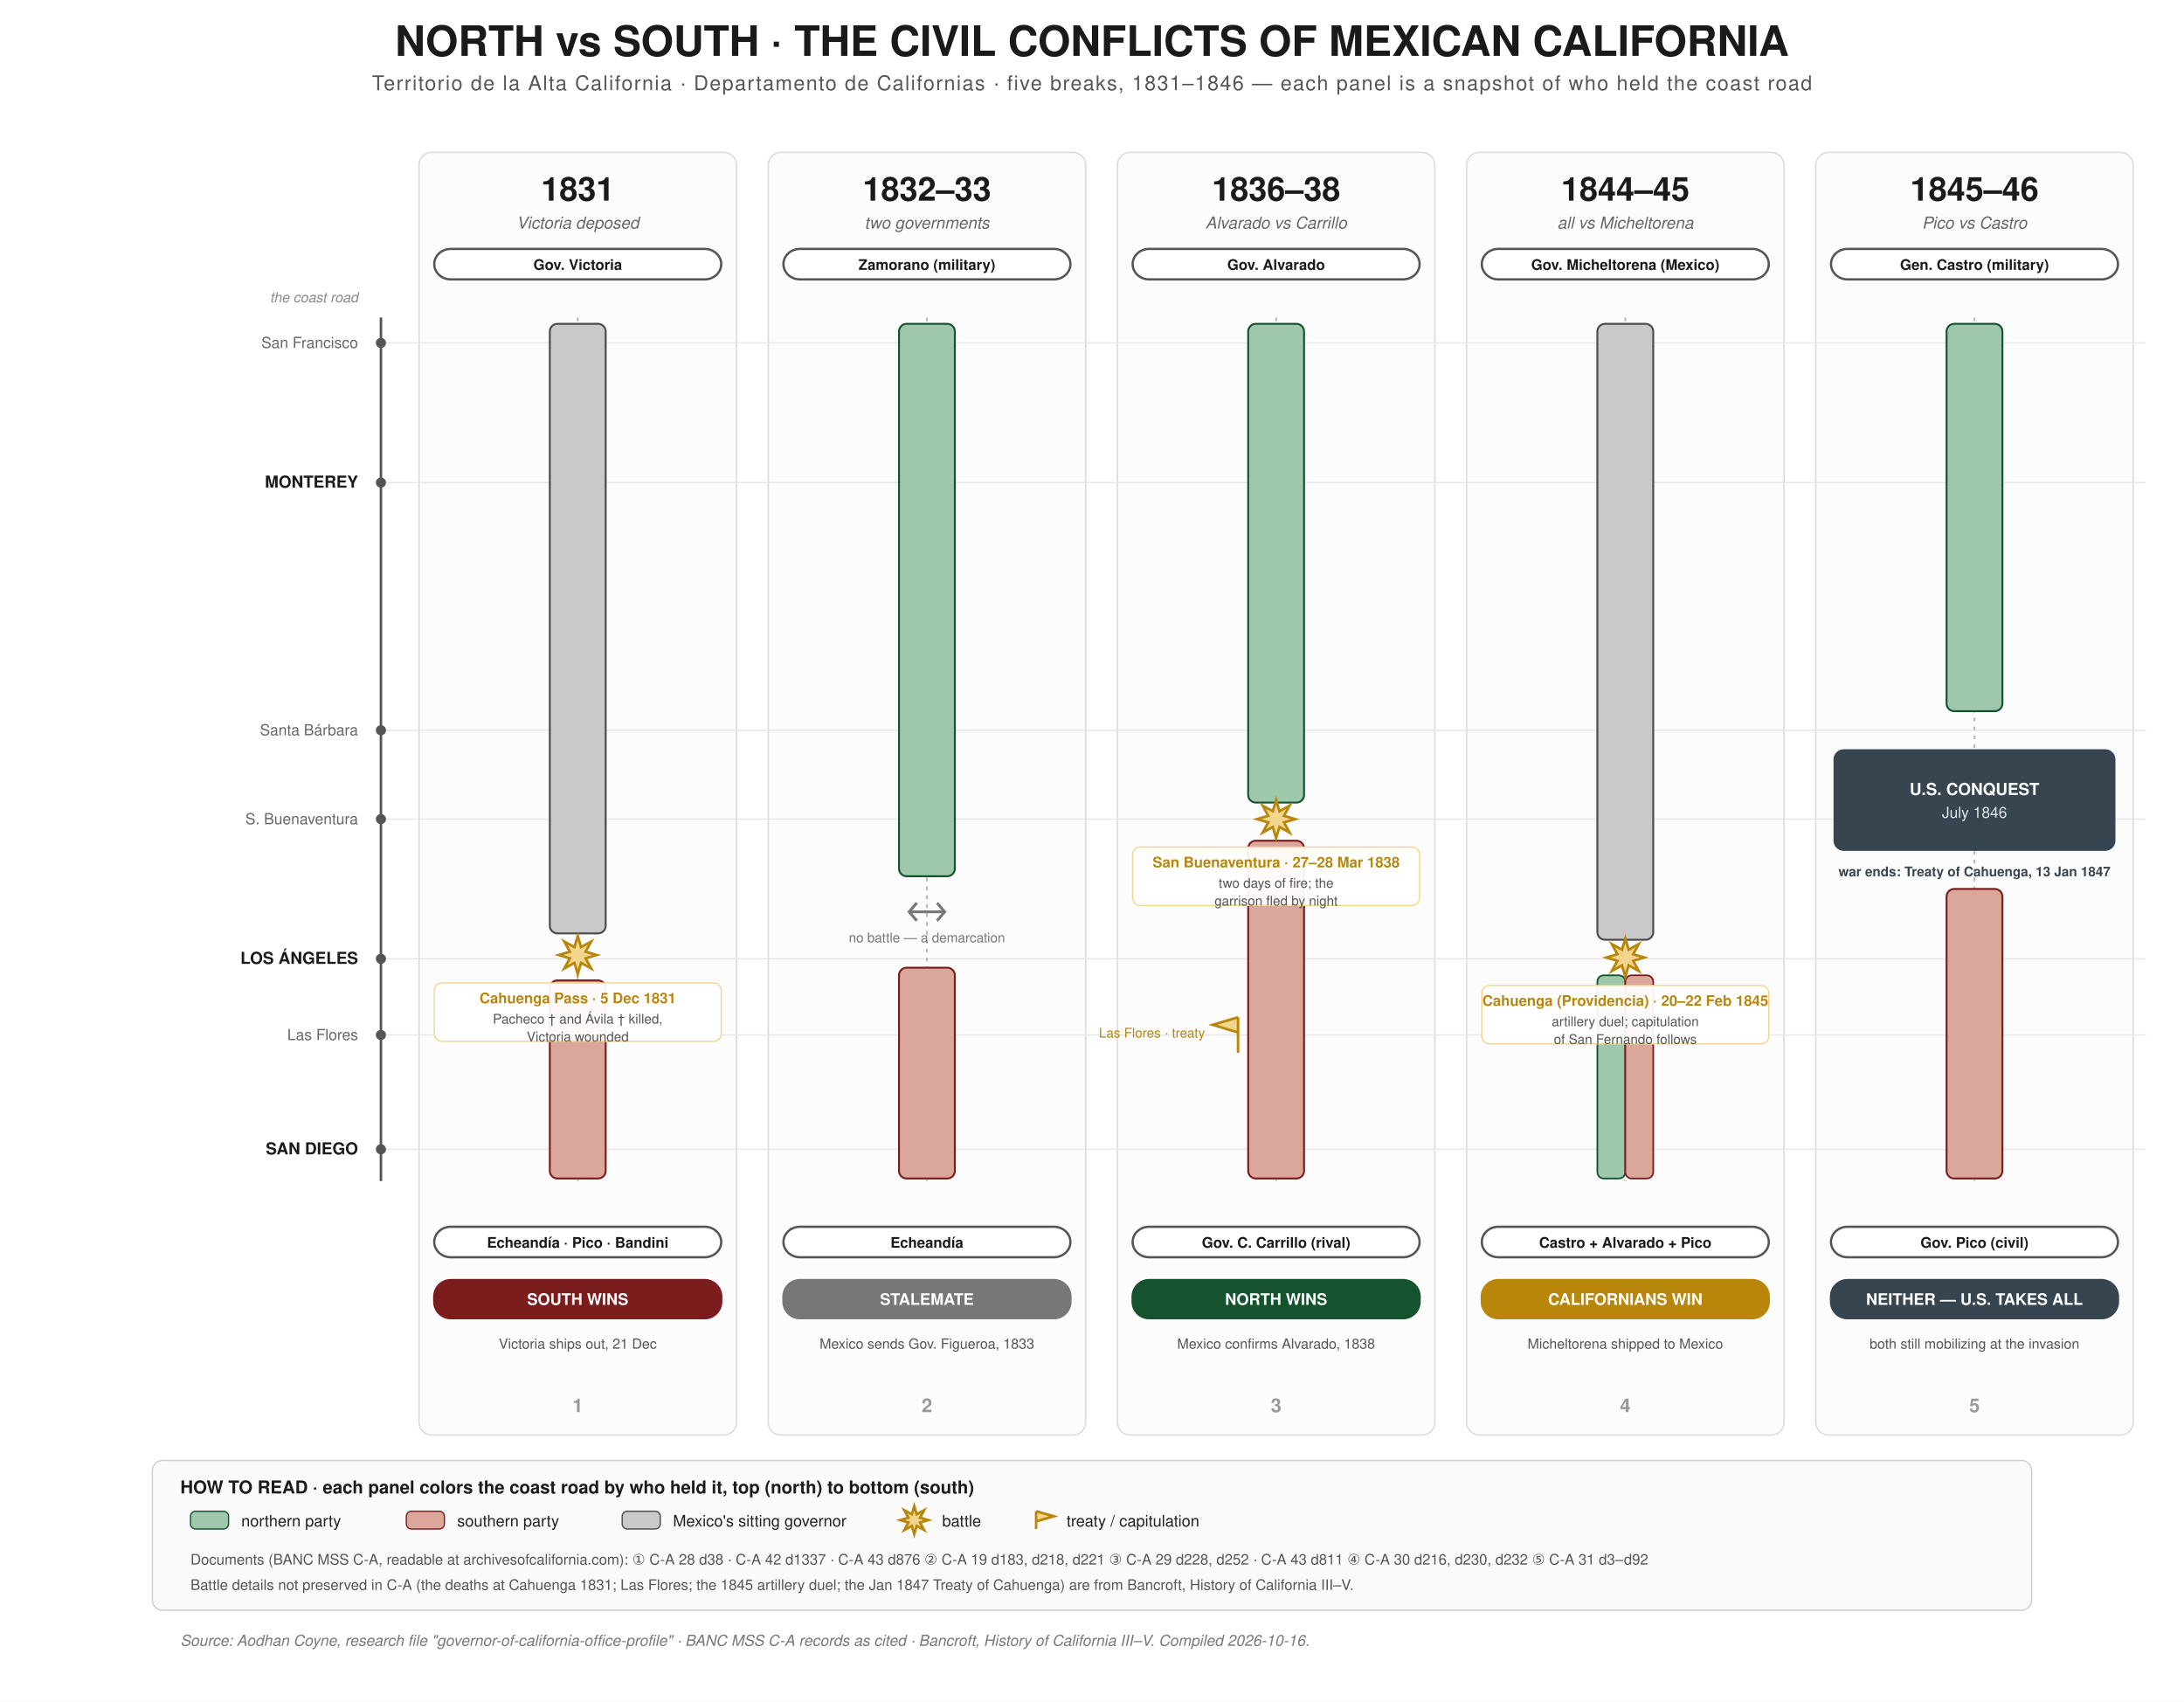
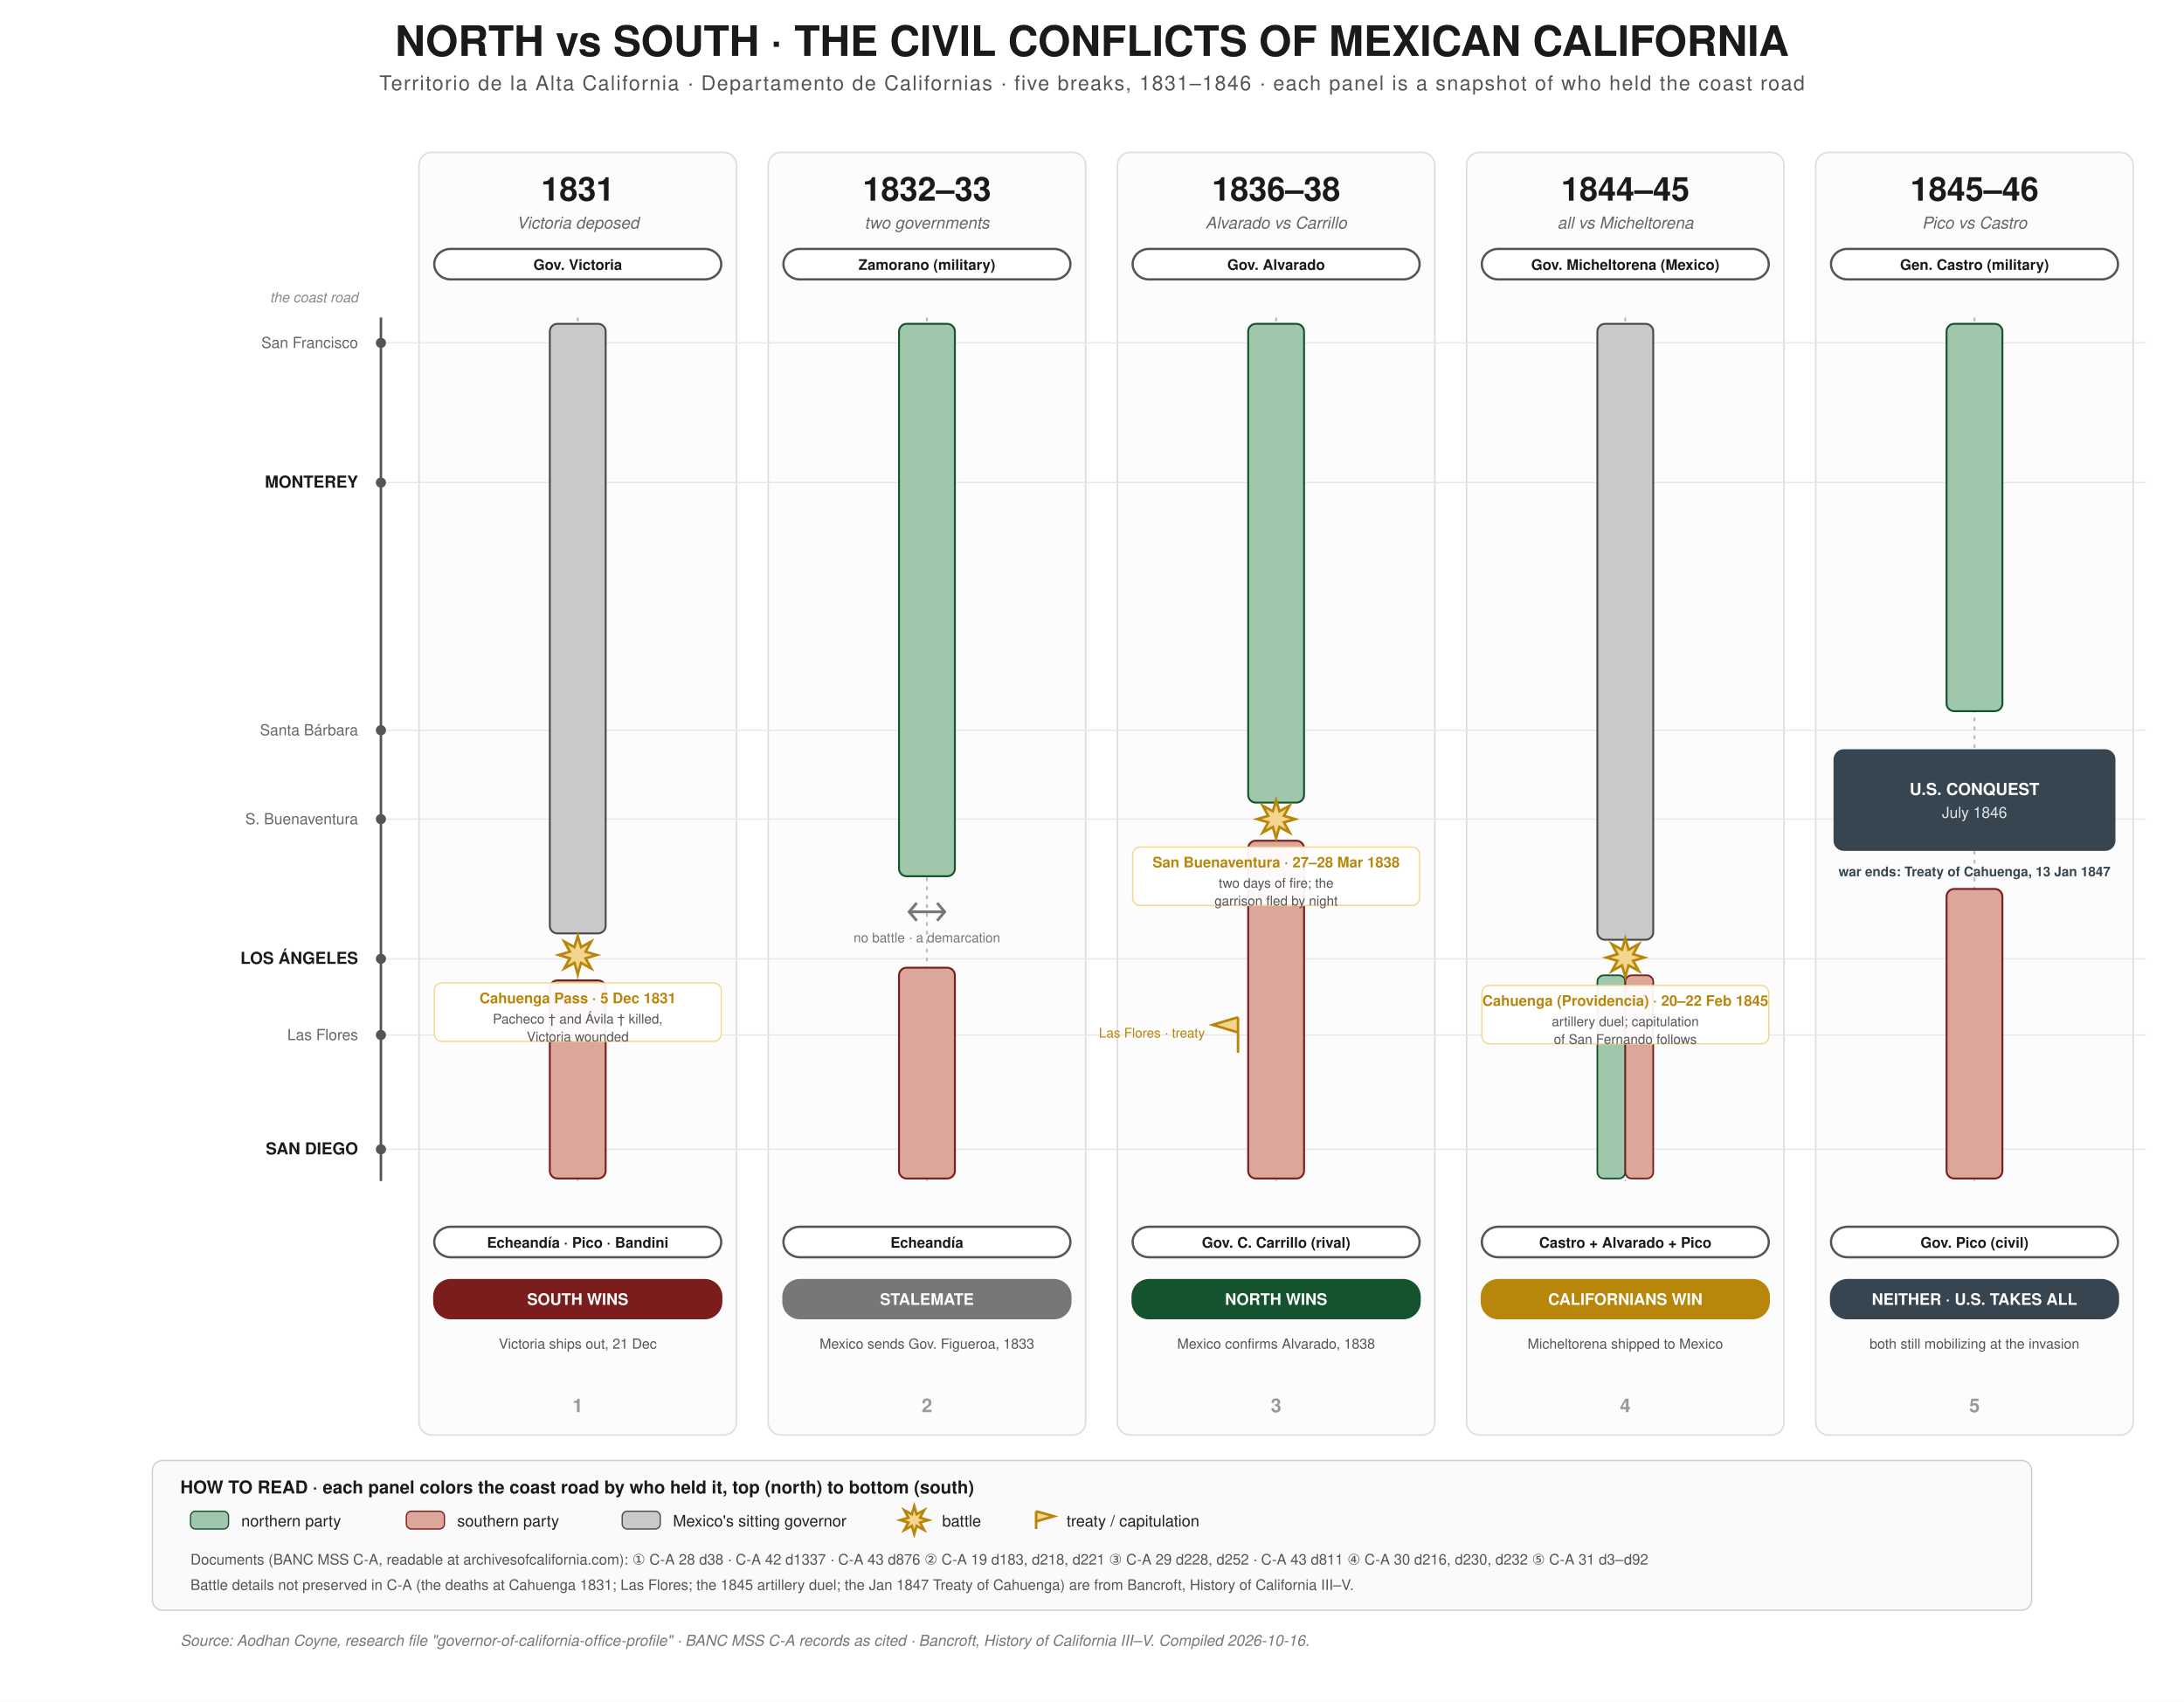
<svg xmlns="http://www.w3.org/2000/svg" viewBox="0 0 1720 1340" font-family="Helvetica, Arial, sans-serif">
  <rect width="1720" height="1340" fill="#ffffff" />
  <text x="860" y="44" font-size="33" font-weight="700" fill="#1a1a1a" text-anchor="middle">NORTH vs SOUTH · THE CIVIL CONFLICTS OF MEXICAN CALIFORNIA</text>
-   <text x="860" y="71" font-size="16" fill="#555" text-anchor="middle" letter-spacing="1">Territorio de la Alta California · Departamento de Californias · five breaks, 1831–1846 — each panel is a snapshot of who held the coast road</text>
+   <text x="860" y="71" font-size="16" fill="#555" text-anchor="middle" letter-spacing="1">Territorio de la Alta California · Departamento de Californias · five breaks, 1831–1846 · each panel is a snapshot of who held the coast road</text>
  <rect x="330" y="120" width="250" height="1010" rx="10" fill="#fcfcfc" stroke="#ddd" stroke-width="1.2" />
  <rect x="605" y="120" width="250" height="1010" rx="10" fill="#fcfcfc" stroke="#ddd" stroke-width="1.2" />
  <rect x="880" y="120" width="250" height="1010" rx="10" fill="#fcfcfc" stroke="#ddd" stroke-width="1.2" />
  <rect x="1155" y="120" width="250" height="1010" rx="10" fill="#fcfcfc" stroke="#ddd" stroke-width="1.2" />
  <rect x="1430" y="120" width="250" height="1010" rx="10" fill="#fcfcfc" stroke="#ddd" stroke-width="1.2" />
  <line x1="300" y1="270" x2="1690" y2="270" stroke="#e7e7e7" stroke-width="1" />
  <text x="282" y="274" font-size="12" font-weight="400" fill="#666" text-anchor="end">San Francisco</text>
  <circle cx="300" cy="270" r="4" fill="#555" />
  <line x1="300" y1="380" x2="1690" y2="380" stroke="#e7e7e7" stroke-width="1" />
  <text x="282" y="384" font-size="13" font-weight="700" fill="#1a1a1a" text-anchor="end">MONTEREY</text>
  <circle cx="300" cy="380" r="4" fill="#555" />
  <line x1="300" y1="575" x2="1690" y2="575" stroke="#e7e7e7" stroke-width="1" />
  <text x="282" y="579" font-size="12" font-weight="400" fill="#666" text-anchor="end">Santa Bárbara</text>
  <circle cx="300" cy="575" r="4" fill="#555" />
  <line x1="300" y1="645" x2="1690" y2="645" stroke="#e7e7e7" stroke-width="1" />
  <text x="282" y="649" font-size="12" font-weight="400" fill="#666" text-anchor="end">S. Buenaventura</text>
  <circle cx="300" cy="645" r="4" fill="#555" />
  <line x1="300" y1="755" x2="1690" y2="755" stroke="#e7e7e7" stroke-width="1" />
  <text x="282" y="759" font-size="13" font-weight="700" fill="#1a1a1a" text-anchor="end">LOS ÁNGELES</text>
  <circle cx="300" cy="755" r="4" fill="#555" />
  <line x1="300" y1="815" x2="1690" y2="815" stroke="#e7e7e7" stroke-width="1" />
  <text x="282" y="819" font-size="12" font-weight="400" fill="#666" text-anchor="end">Las Flores</text>
  <circle cx="300" cy="815" r="4" fill="#555" />
  <line x1="300" y1="905" x2="1690" y2="905" stroke="#e7e7e7" stroke-width="1" />
  <text x="282" y="909" font-size="13" font-weight="700" fill="#1a1a1a" text-anchor="end">SAN DIEGO</text>
  <circle cx="300" cy="905" r="4" fill="#555" />
  <line x1="300" y1="250" x2="300" y2="930" stroke="#555" stroke-width="2" />
  <text x="282" y="238" font-size="11" fill="#888" text-anchor="end" font-style="italic">the coast road</text>
  <text x="455" y="158" font-size="26" font-weight="700" fill="#1a1a1a" text-anchor="middle">1831</text>
  <text x="455" y="180" font-size="13" fill="#666" text-anchor="middle" font-style="italic">Victoria deposed</text>
  <line x1="455" y1="250" x2="455" y2="930" stroke="#bbb" stroke-width="1.5" stroke-dasharray="3 4" />
  <rect x="342" y="196" width="226" height="24" rx="13" fill="#ffffff" stroke="#555" stroke-width="1.8" />
  <text x="455" y="212.5" font-size="11.5" font-weight="700" fill="#1a1a1a" text-anchor="middle">Gov. Victoria</text>
  <rect x="342" y="966" width="226" height="24" rx="13" fill="#ffffff" stroke="#555" stroke-width="1.8" />
  <text x="455" y="982.5" font-size="11.5" font-weight="700" fill="#1a1a1a" text-anchor="middle">Echeandía · Pico · Bandini</text>
  <rect x="433" y="255" width="44" height="480" rx="6" fill="#c9c9c9" stroke="#4a4a4a" stroke-width="1.5" />
  <rect x="433" y="772" width="44" height="156" rx="6" fill="#dba79a" stroke="#7c1d1d" stroke-width="1.5" />
  <rect x="342" y="774" width="226" height="46" rx="6" fill="#ffffff" fill-opacity="0.93" stroke="#f4d58d" stroke-width="1" />
  <polygon points="455.0,737.0 452.4,745.8 444.4,741.4 448.8,749.4 440.0,752.0 448.8,754.6 444.4,762.6 452.4,758.2 455.0,767.0 457.6,758.2 465.6,762.6 461.2,754.6 470.0,752.0 461.2,749.4 465.6,741.4 457.6,745.8" fill="#f4d58d" stroke="#b8860b" stroke-width="2" />
  <text x="455" y="790" font-size="11.5" font-weight="700" fill="#b8860b" text-anchor="middle">Cahuenga Pass · 5 Dec 1831</text>
  <text x="455" y="806" font-size="10.5" fill="#555" text-anchor="middle">Pacheco † and Ávila † killed,</text>
  <text x="455" y="820" font-size="10.5" fill="#555" text-anchor="middle">Victoria wounded</text>
  <rect x="342" y="1008" width="226" height="30" rx="13" fill="#7c1d1d" stroke="#7c1d1d" stroke-width="1.8" />
  <text x="455" y="1027.5" font-size="12.5" font-weight="700" fill="#fff" text-anchor="middle">SOUTH WINS</text>
  <text x="455" y="1062" font-size="11" fill="#555" text-anchor="middle">Victoria ships out, 21 Dec</text>
  <text x="455" y="1112" font-size="15" font-weight="700" fill="#999" text-anchor="middle">1</text>
  <text x="730" y="158" font-size="26" font-weight="700" fill="#1a1a1a" text-anchor="middle">1832–33</text>
  <text x="730" y="180" font-size="13" fill="#666" text-anchor="middle" font-style="italic">two governments</text>
  <line x1="730" y1="250" x2="730" y2="930" stroke="#bbb" stroke-width="1.5" stroke-dasharray="3 4" />
  <rect x="617" y="196" width="226" height="24" rx="13" fill="#ffffff" stroke="#555" stroke-width="1.8" />
  <text x="730" y="212.5" font-size="11.5" font-weight="700" fill="#1a1a1a" text-anchor="middle">Zamorano (military)</text>
  <rect x="617" y="966" width="226" height="24" rx="13" fill="#ffffff" stroke="#555" stroke-width="1.8" />
  <text x="730" y="982.5" font-size="11.5" font-weight="700" fill="#1a1a1a" text-anchor="middle">Echeandía</text>
  <rect x="708" y="255" width="44" height="435" rx="6" fill="#9ec7ab" stroke="#14532d" stroke-width="1.5" />
  <rect x="708" y="762" width="44" height="166" rx="6" fill="#dba79a" stroke="#7c1d1d" stroke-width="1.5" />
  <path d="M716,718.0 h28 M722,711.0 l-6,7 6,7 M738,711.0 l6,7 -6,7" stroke="#777" stroke-width="2.2" fill="none" />
-   <text x="730" y="742.0" font-size="10.5" fill="#777" text-anchor="middle">no battle — a demarcation</text>
+   <text x="730" y="742.0" font-size="10.5" fill="#777" text-anchor="middle">no battle · a demarcation</text>
  <rect x="617" y="1008" width="226" height="30" rx="13" fill="#777" stroke="#777" stroke-width="1.8" />
  <text x="730" y="1027.5" font-size="12.5" font-weight="700" fill="#fff" text-anchor="middle">STALEMATE</text>
  <text x="730" y="1062" font-size="11" fill="#555" text-anchor="middle">Mexico sends Gov. Figueroa, 1833</text>
  <text x="730" y="1112" font-size="15" font-weight="700" fill="#999" text-anchor="middle">2</text>
  <text x="1005" y="158" font-size="26" font-weight="700" fill="#1a1a1a" text-anchor="middle">1836–38</text>
  <text x="1005" y="180" font-size="13" fill="#666" text-anchor="middle" font-style="italic">Alvarado vs Carrillo</text>
  <line x1="1005" y1="250" x2="1005" y2="930" stroke="#bbb" stroke-width="1.5" stroke-dasharray="3 4" />
  <rect x="892" y="196" width="226" height="24" rx="13" fill="#ffffff" stroke="#555" stroke-width="1.8" />
  <text x="1005" y="212.5" font-size="11.5" font-weight="700" fill="#1a1a1a" text-anchor="middle">Gov. Alvarado</text>
  <rect x="892" y="966" width="226" height="24" rx="13" fill="#ffffff" stroke="#555" stroke-width="1.8" />
  <text x="1005" y="982.5" font-size="11.5" font-weight="700" fill="#1a1a1a" text-anchor="middle">Gov. C. Carrillo (rival)</text>
  <rect x="983" y="255" width="44" height="377" rx="6" fill="#9ec7ab" stroke="#14532d" stroke-width="1.5" />
  <rect x="983" y="662" width="44" height="266" rx="6" fill="#dba79a" stroke="#7c1d1d" stroke-width="1.5" />
  <rect x="892" y="667" width="226" height="46" rx="6" fill="#ffffff" fill-opacity="0.93" stroke="#f4d58d" stroke-width="1" />
  <polygon points="1005.0,630.0 1002.4,638.8 994.4,634.4 998.8,642.4 990.0,645.0 998.8,647.6 994.4,655.6 1002.4,651.2 1005.0,660.0 1007.6,651.2 1015.6,655.6 1011.2,647.6 1020.0,645.0 1011.2,642.4 1015.6,634.4 1007.6,638.8" fill="#f4d58d" stroke="#b8860b" stroke-width="2" />
  <text x="1005" y="683" font-size="11.5" font-weight="700" fill="#b8860b" text-anchor="middle">San Buenaventura · 27–28 Mar 1838</text>
  <text x="1005" y="699" font-size="10.5" fill="#555" text-anchor="middle">two days of fire; the</text>
  <text x="1005" y="713" font-size="10.5" fill="#555" text-anchor="middle">garrison fled by night</text>
  <path d="M975,801 v28 M975,801 l-20,6 20,6" stroke="#b8860b" stroke-width="2" fill="#f4d58d" />
  <text x="949" y="817" font-size="10.5" fill="#b8860b" text-anchor="end">Las Flores · treaty</text>
  <rect x="892" y="1008" width="226" height="30" rx="13" fill="#14532d" stroke="#14532d" stroke-width="1.8" />
  <text x="1005" y="1027.5" font-size="12.5" font-weight="700" fill="#fff" text-anchor="middle">NORTH WINS</text>
  <text x="1005" y="1062" font-size="11" fill="#555" text-anchor="middle">Mexico confirms Alvarado, 1838</text>
  <text x="1005" y="1112" font-size="15" font-weight="700" fill="#999" text-anchor="middle">3</text>
  <text x="1280" y="158" font-size="26" font-weight="700" fill="#1a1a1a" text-anchor="middle">1844–45</text>
  <text x="1280" y="180" font-size="13" fill="#666" text-anchor="middle" font-style="italic">all vs Micheltorena</text>
  <line x1="1280" y1="250" x2="1280" y2="930" stroke="#bbb" stroke-width="1.5" stroke-dasharray="3 4" />
  <rect x="1167" y="196" width="226" height="24" rx="13" fill="#ffffff" stroke="#555" stroke-width="1.8" />
  <text x="1280" y="212.5" font-size="11.5" font-weight="700" fill="#1a1a1a" text-anchor="middle">Gov. Micheltorena (Mexico)</text>
  <rect x="1167" y="966" width="226" height="24" rx="13" fill="#ffffff" stroke="#555" stroke-width="1.8" />
  <text x="1280" y="982.5" font-size="11.5" font-weight="700" fill="#1a1a1a" text-anchor="middle">Castro + Alvarado + Pico</text>
  <rect x="1258" y="255" width="44" height="485" rx="6" fill="#c9c9c9" stroke="#4a4a4a" stroke-width="1.5" />
  <rect x="1258" y="768" width="22" height="160" rx="5" fill="#9ec7ab" stroke="#14532d" stroke-width="1.3" />
  <rect x="1280" y="768" width="22" height="160" rx="5" fill="#dba79a" stroke="#7c1d1d" stroke-width="1.3" />
  <rect x="1167" y="776" width="226" height="46" rx="6" fill="#ffffff" fill-opacity="0.93" stroke="#f4d58d" stroke-width="1" />
  <polygon points="1280.0,739.0 1277.4,747.8 1269.4,743.4 1273.8,751.4 1265.0,754.0 1273.8,756.6 1269.4,764.6 1277.4,760.2 1280.0,769.0 1282.6,760.2 1290.6,764.6 1286.2,756.6 1295.0,754.0 1286.2,751.4 1290.6,743.4 1282.6,747.8" fill="#f4d58d" stroke="#b8860b" stroke-width="2" />
  <text x="1280" y="792" font-size="11.5" font-weight="700" fill="#b8860b" text-anchor="middle">Cahuenga (Providencia) · 20–22 Feb 1845</text>
  <text x="1280" y="808" font-size="10.5" fill="#555" text-anchor="middle">artillery duel; capitulation</text>
  <text x="1280" y="822" font-size="10.5" fill="#555" text-anchor="middle">of San Fernando follows</text>
  <rect x="1167" y="1008" width="226" height="30" rx="13" fill="#b8860b" stroke="#b8860b" stroke-width="1.8" />
  <text x="1280" y="1027.5" font-size="12.5" font-weight="700" fill="#fff" text-anchor="middle">CALIFORNIANS WIN</text>
  <text x="1280" y="1062" font-size="11" fill="#555" text-anchor="middle">Micheltorena shipped to Mexico</text>
  <text x="1280" y="1112" font-size="15" font-weight="700" fill="#999" text-anchor="middle">4</text>
  <text x="1555" y="158" font-size="26" font-weight="700" fill="#1a1a1a" text-anchor="middle">1845–46</text>
  <text x="1555" y="180" font-size="13" fill="#666" text-anchor="middle" font-style="italic">Pico vs Castro</text>
  <line x1="1555" y1="250" x2="1555" y2="930" stroke="#bbb" stroke-width="1.5" stroke-dasharray="3 4" />
  <rect x="1442" y="196" width="226" height="24" rx="13" fill="#ffffff" stroke="#555" stroke-width="1.8" />
  <text x="1555" y="212.5" font-size="11.5" font-weight="700" fill="#1a1a1a" text-anchor="middle">Gen. Castro (military)</text>
  <rect x="1442" y="966" width="226" height="24" rx="13" fill="#ffffff" stroke="#555" stroke-width="1.8" />
  <text x="1555" y="982.5" font-size="11.5" font-weight="700" fill="#1a1a1a" text-anchor="middle">Gov. Pico (civil)</text>
  <rect x="1533" y="255" width="44" height="305" rx="6" fill="#9ec7ab" stroke="#14532d" stroke-width="1.5" />
  <rect x="1533" y="700" width="44" height="228" rx="6" fill="#dba79a" stroke="#7c1d1d" stroke-width="1.5" />
  <rect x="1444" y="590" width="222" height="80" rx="8" fill="#36454f" />
  <text x="1555" y="626.0" font-size="13" font-weight="700" fill="#fff" text-anchor="middle">U.S. CONQUEST</text>
  <text x="1555" y="644.0" font-size="12" fill="#dfe6ea" text-anchor="middle">July 1846</text>
  <text x="1555" y="690" font-size="10.5" font-weight="700" fill="#36454f" text-anchor="middle">war ends: Treaty of Cahuenga, 13 Jan 1847</text>
  <rect x="1442" y="1008" width="226" height="30" rx="13" fill="#36454f" stroke="#36454f" stroke-width="1.8" />
-   <text x="1555" y="1027.5" font-size="12.5" font-weight="700" fill="#fff" text-anchor="middle">NEITHER — U.S. TAKES ALL</text>
+   <text x="1555" y="1027.5" font-size="12.5" font-weight="700" fill="#fff" text-anchor="middle">NEITHER · U.S. TAKES ALL</text>
  <text x="1555" y="1062" font-size="11" fill="#555" text-anchor="middle">both still mobilizing at the invasion</text>
  <text x="1555" y="1112" font-size="15" font-weight="700" fill="#999" text-anchor="middle">5</text>
  <rect x="120" y="1150" width="1480" height="118" rx="8" fill="#fafafa" stroke="#ccc" stroke-width="1" />
  <text x="142" y="1176" font-size="14" font-weight="700" fill="#1a1a1a">HOW TO READ · each panel colors the coast road by who held it, top (north) to bottom (south)</text>
  <rect x="150" y="1190" width="30" height="14" rx="4" fill="#9ec7ab" stroke="#14532d" />
  <text x="190" y="1202" font-size="12.5" fill="#222">northern party</text>
  <rect x="320" y="1190" width="30" height="14" rx="4" fill="#dba79a" stroke="#7c1d1d" />
  <text x="360" y="1202" font-size="12.5" fill="#222">southern party</text>
  <rect x="490" y="1190" width="30" height="14" rx="4" fill="#c9c9c9" stroke="#4a4a4a" />
  <text x="530" y="1202" font-size="12.5" fill="#222">Mexico's sitting governor</text>
  <polygon points="720.0,1186.0 718.1,1192.4 712.2,1189.2 715.4,1195.1 709.0,1197.0 715.4,1198.9 712.2,1204.8 718.1,1201.6 720.0,1208.0 721.9,1201.6 727.8,1204.8 724.6,1198.9 731.0,1197.0 724.6,1195.1 727.8,1189.2 721.9,1192.4" fill="#f4d58d" stroke="#b8860b" stroke-width="2" />
  <text x="742" y="1202" font-size="12.5" fill="#222">battle</text>
  <path d="M816,1190 v14 M816,1190 l14,4 -14,4" stroke="#b8860b" stroke-width="2" fill="#f4d58d" />
  <text x="840" y="1202" font-size="12.5" fill="#222">treaty / capitulation</text>
  <text x="150" y="1232" font-size="11.5" fill="#555">Documents (BANC MSS C-A, readable at archivesofcalifornia.com):  ① C-A 28 d38 · C-A 42 d1337 · C-A 43 d876   ② C-A 19 d183, d218, d221   ③ C-A 29 d228, d252 · C-A 43 d811   ④ C-A 30 d216, d230, d232   ⑤ C-A 31 d3–d92</text>
  <text x="150" y="1252" font-size="11.5" fill="#555">Battle details not preserved in C-A (the deaths at Cahuenga 1831; Las Flores; the 1845 artillery duel; the Jan 1847 Treaty of Cahuenga) are from Bancroft, History of California III–V.</text>
  <text x="142" y="1296" font-size="12" fill="#777" font-style="italic">Source: Aodhan Coyne, research file "governor-of-california-office-profile" · BANC MSS C-A records as cited · Bancroft, History of California III–V. Compiled 2026-10-16.</text>
</svg>
